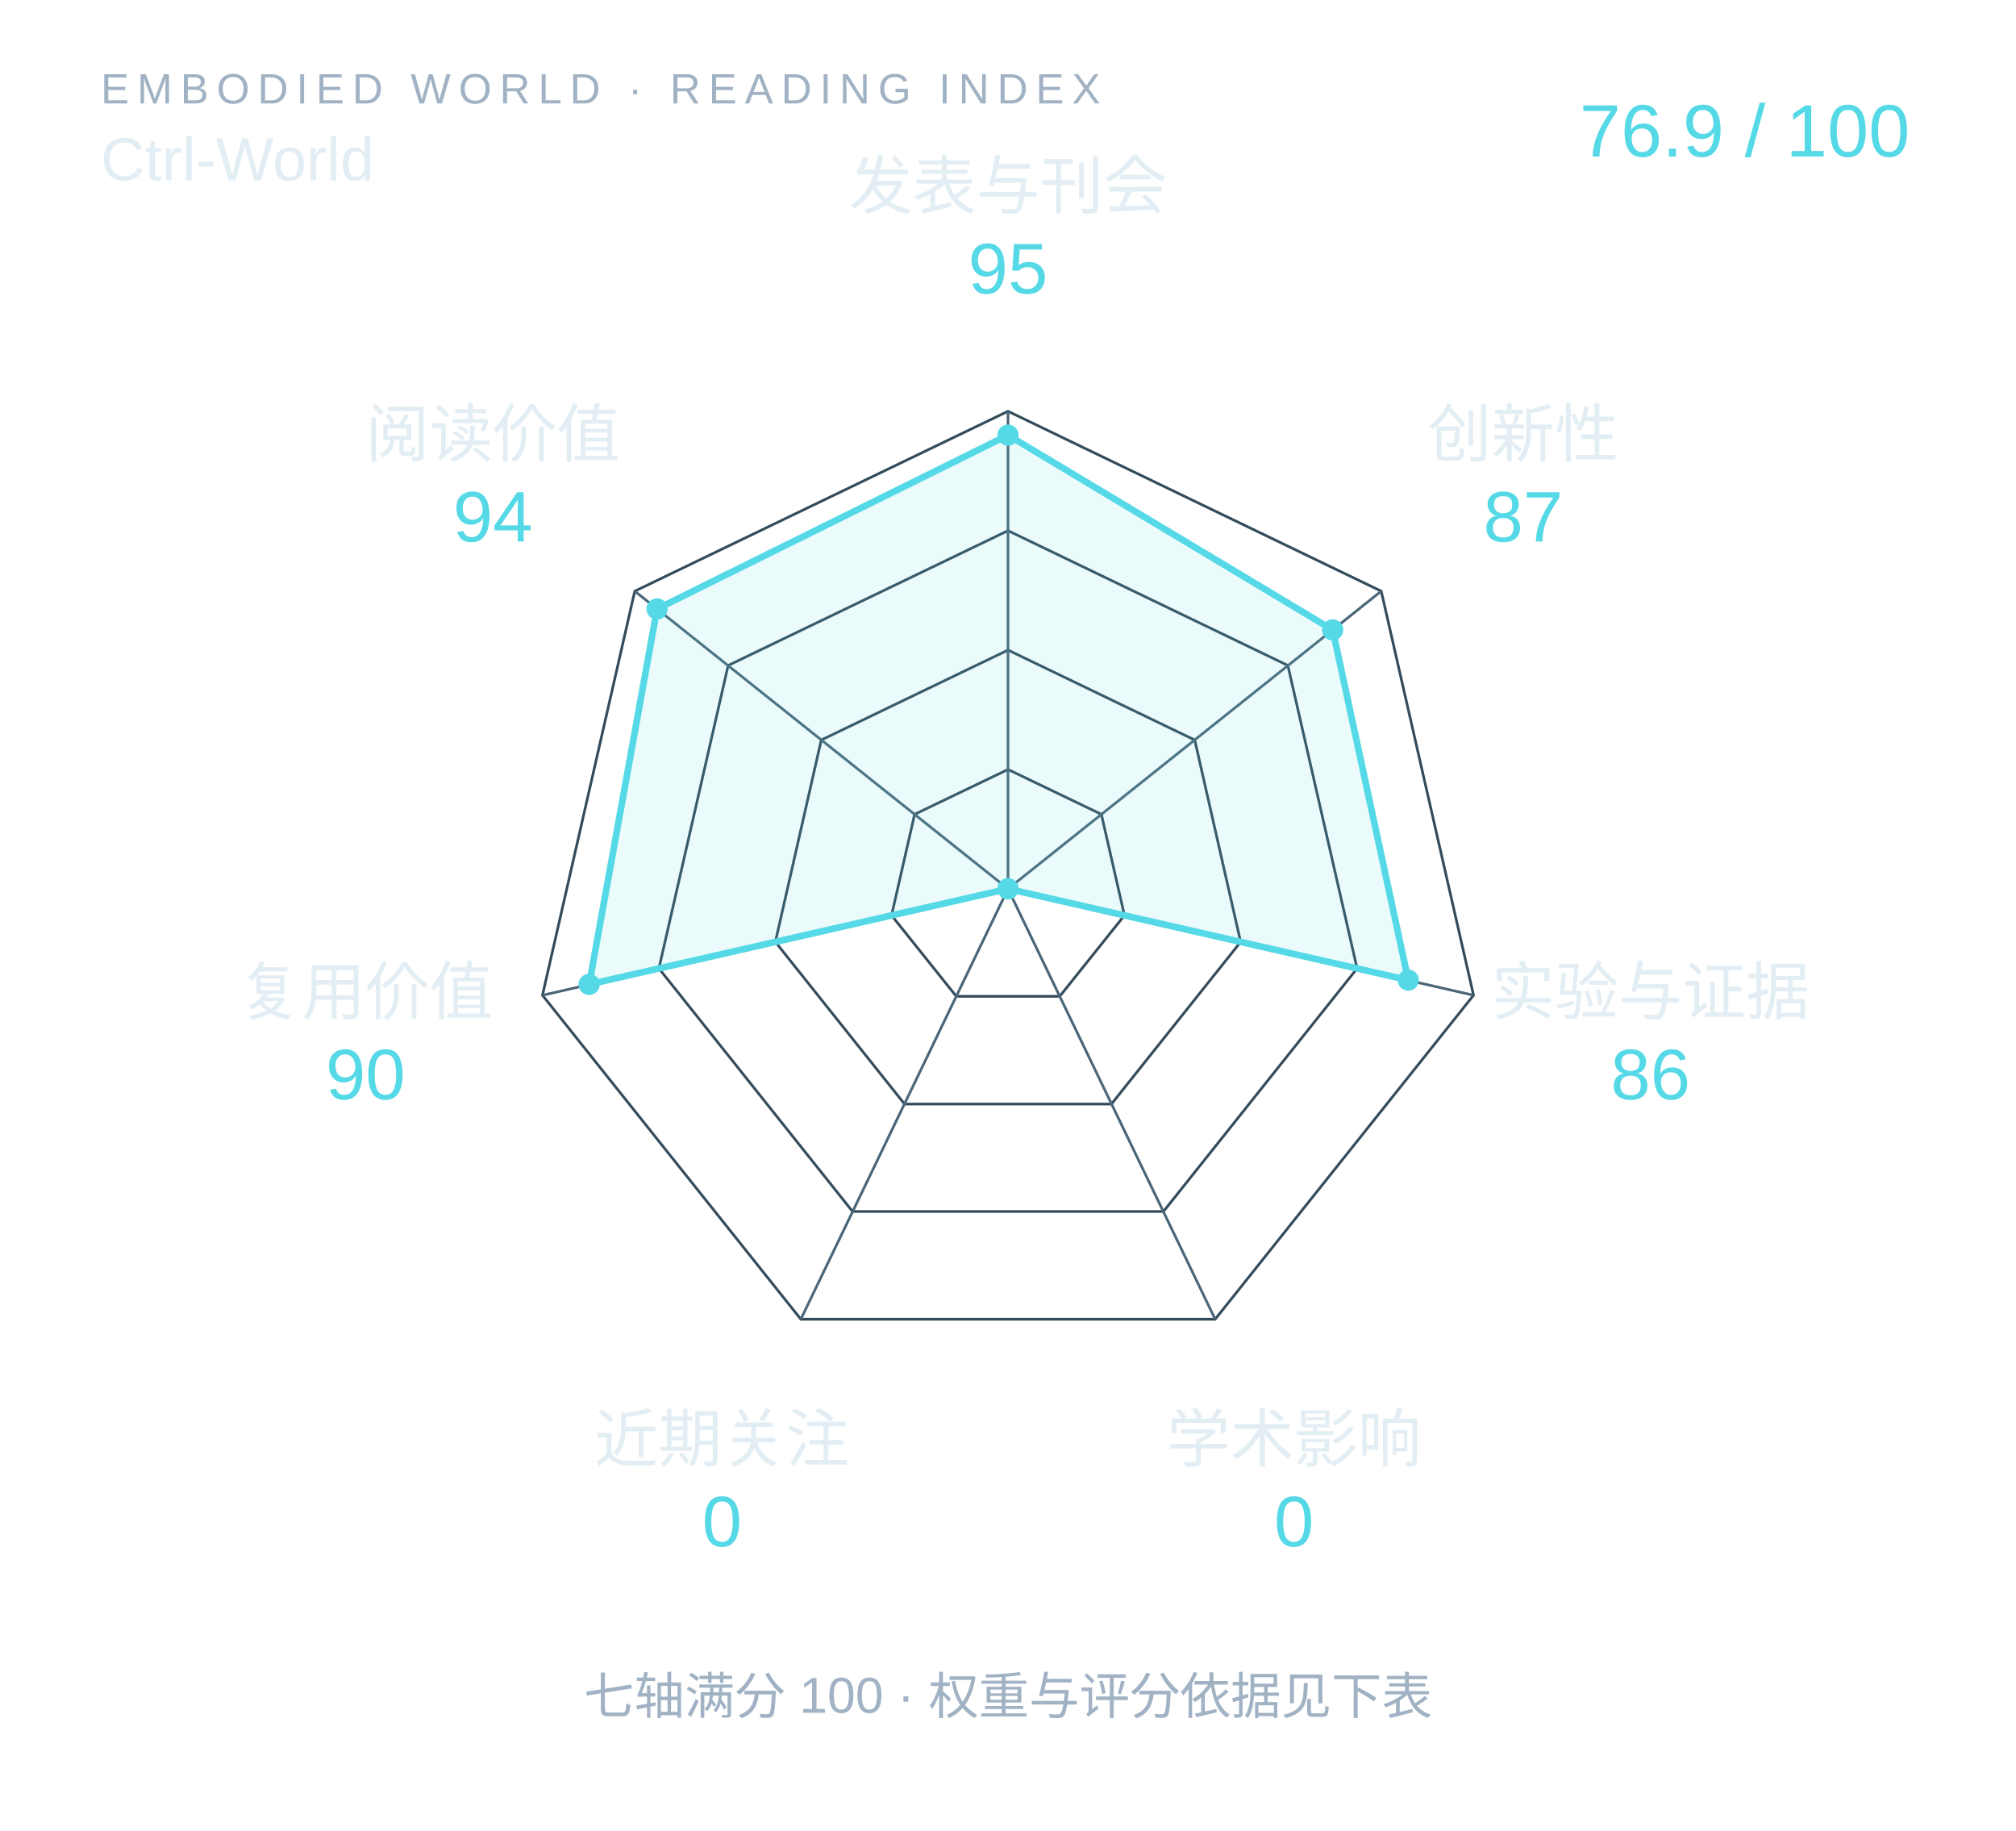
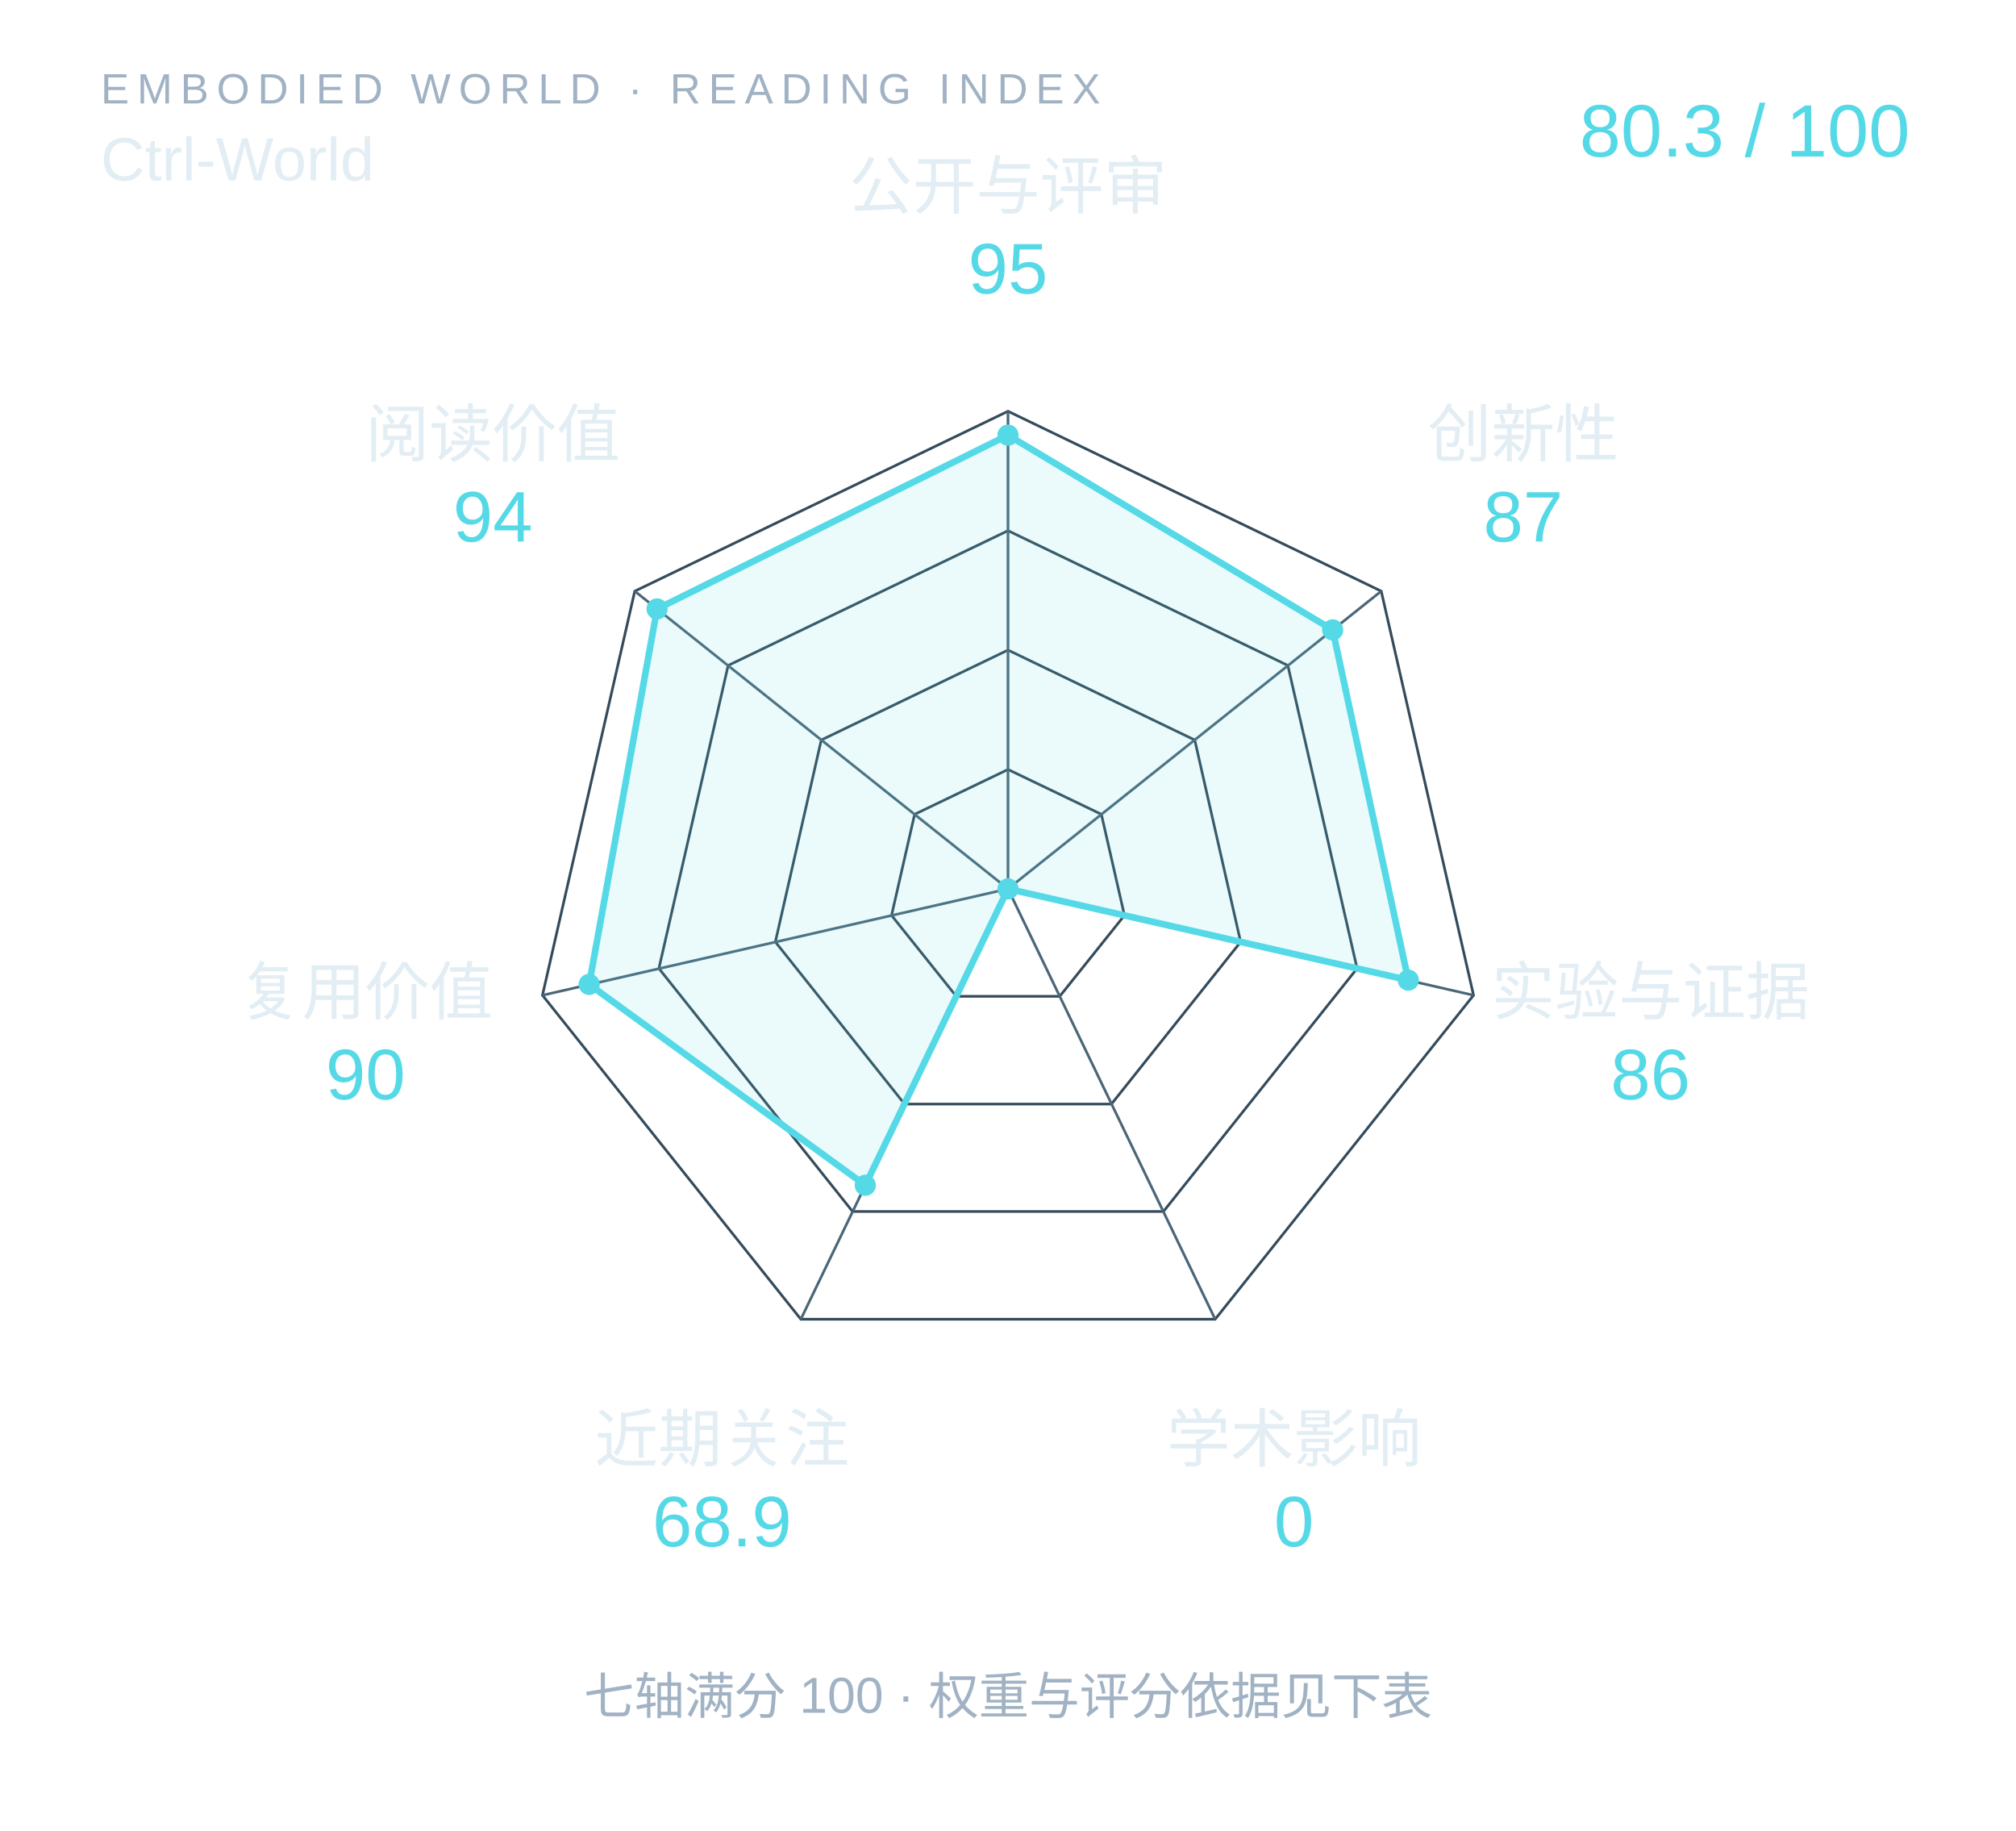
<svg xmlns="http://www.w3.org/2000/svg" width="760" height="690" viewBox="0 0 760 690" role="img">
  <g font-family="Arial, PingFang SC, sans-serif" fill="#e2edf4">
    <text x="38" y="39" font-size="16" letter-spacing="3" fill="#a0b2c3">EMBODIED WORLD · READING INDEX</text>
    <text x="38" y="68" font-size="23">Ctrl-World</text>
-     <text x="720" y="59" font-size="28" text-anchor="end" fill="#55d9e7">76.9 / 100</text>
+     <text x="720" y="59" font-size="28" text-anchor="end" fill="#55d9e7">80.3 / 100</text>
    <polygon points="380.0,290.0 415.2,306.9 423.9,345.0 399.5,375.5 360.5,375.5 336.1,345.0 344.8,306.9" fill="none" stroke="#344b5b" stroke-width="1" />
    <polygon points="380.0,245.0 450.4,278.9 467.7,355.0 419.0,416.1 341.0,416.1 292.3,355.0 309.6,278.9" fill="none" stroke="#344b5b" stroke-width="1" />
    <polygon points="380.0,200.0 485.5,250.8 511.6,365.0 438.6,456.6 321.4,456.6 248.4,365.0 274.5,250.8" fill="none" stroke="#344b5b" stroke-width="1" />
    <polygon points="380.0,155.0 520.7,222.8 555.5,375.1 458.1,497.2 301.9,497.2 204.5,375.1 239.3,222.8" fill="none" stroke="#344b5b" stroke-width="1" />
    <line x1="380" y1="335" x2="380.0" y2="155.0" stroke="#4b6678" stroke-width="1" />
    <line x1="380" y1="335" x2="520.7" y2="222.8" stroke="#4b6678" stroke-width="1" />
    <line x1="380" y1="335" x2="555.5" y2="375.1" stroke="#4b6678" stroke-width="1" />
    <line x1="380" y1="335" x2="458.1" y2="497.2" stroke="#4b6678" stroke-width="1" />
    <line x1="380" y1="335" x2="301.9" y2="497.2" stroke="#4b6678" stroke-width="1" />
    <line x1="380" y1="335" x2="204.5" y2="375.1" stroke="#4b6678" stroke-width="1" />
    <line x1="380" y1="335" x2="239.3" y2="222.8" stroke="#4b6678" stroke-width="1" />
-     <polygon points="380.0,164.0 502.4,237.4 530.9,369.4 380.0,335.0 380.0,335.0 222.1,371.0 247.7,229.5" fill="#55d9e7" fill-opacity=".12" stroke="#55d9e7" stroke-width="2.5" stroke-linejoin="round" />
-     <text x="380.0" y="78.6" font-size="24" text-anchor="middle">发表与刊会</text>
+     <polygon points="380.0,164.0 502.4,237.4 530.9,369.4 380.0,335.0 326.2,446.7 222.1,371.0 247.7,229.5" fill="#55d9e7" fill-opacity=".12" stroke="#55d9e7" stroke-width="2.5" stroke-linejoin="round" />
+     <text x="380.0" y="78.6" font-size="24" text-anchor="middle">公开与评审</text>
    <text x="380.0" y="110.6" font-size="27" fill="#55d9e7" text-anchor="middle">95</text>
    <circle cx="380.0" cy="164.0" r="4" fill="#55d9e7" />
    <text x="574.2" y="172.1" font-size="24" text-anchor="middle">创新性</text>
    <text x="574.2" y="204.1" font-size="27" fill="#55d9e7" text-anchor="middle">87</text>
    <circle cx="502.4" cy="237.4" r="4" fill="#55d9e7" />
    <text x="622.2" y="382.3" font-size="24" text-anchor="middle">实验与证据</text>
    <text x="622.2" y="414.3" font-size="27" fill="#55d9e7" text-anchor="middle">86</text>
    <circle cx="530.9" cy="369.4" r="4" fill="#55d9e7" />
    <text x="487.8" y="550.8" font-size="24" text-anchor="middle">学术影响</text>
    <text x="487.8" y="582.8" font-size="27" fill="#55d9e7" text-anchor="middle">0</text>
    <circle cx="380.0" cy="335.0" r="4" fill="#55d9e7" />
    <text x="272.2" y="550.8" font-size="24" text-anchor="middle">近期关注</text>
-     <text x="272.2" y="582.8" font-size="27" fill="#55d9e7" text-anchor="middle">0</text>
-     <circle cx="380.0" cy="335.0" r="4" fill="#55d9e7" />
+     <text x="272.2" y="582.8" font-size="27" fill="#55d9e7" text-anchor="middle">68.9</text>
+     <circle cx="326.2" cy="446.7" r="4" fill="#55d9e7" />
    <text x="137.8" y="382.3" font-size="24" text-anchor="middle">复用价值</text>
    <text x="137.8" y="414.3" font-size="27" fill="#55d9e7" text-anchor="middle">90</text>
    <circle cx="222.1" cy="371.0" r="4" fill="#55d9e7" />
    <text x="185.8" y="172.1" font-size="24" text-anchor="middle">阅读价值</text>
    <text x="185.8" y="204.1" font-size="27" fill="#55d9e7" text-anchor="middle">94</text>
    <circle cx="247.7" cy="229.5" r="4" fill="#55d9e7" />
    <text x="380" y="646" font-size="19" text-anchor="middle" fill="#a0b2c3">七轴满分 100 · 权重与评分依据见下表</text>
  </g>
</svg>
